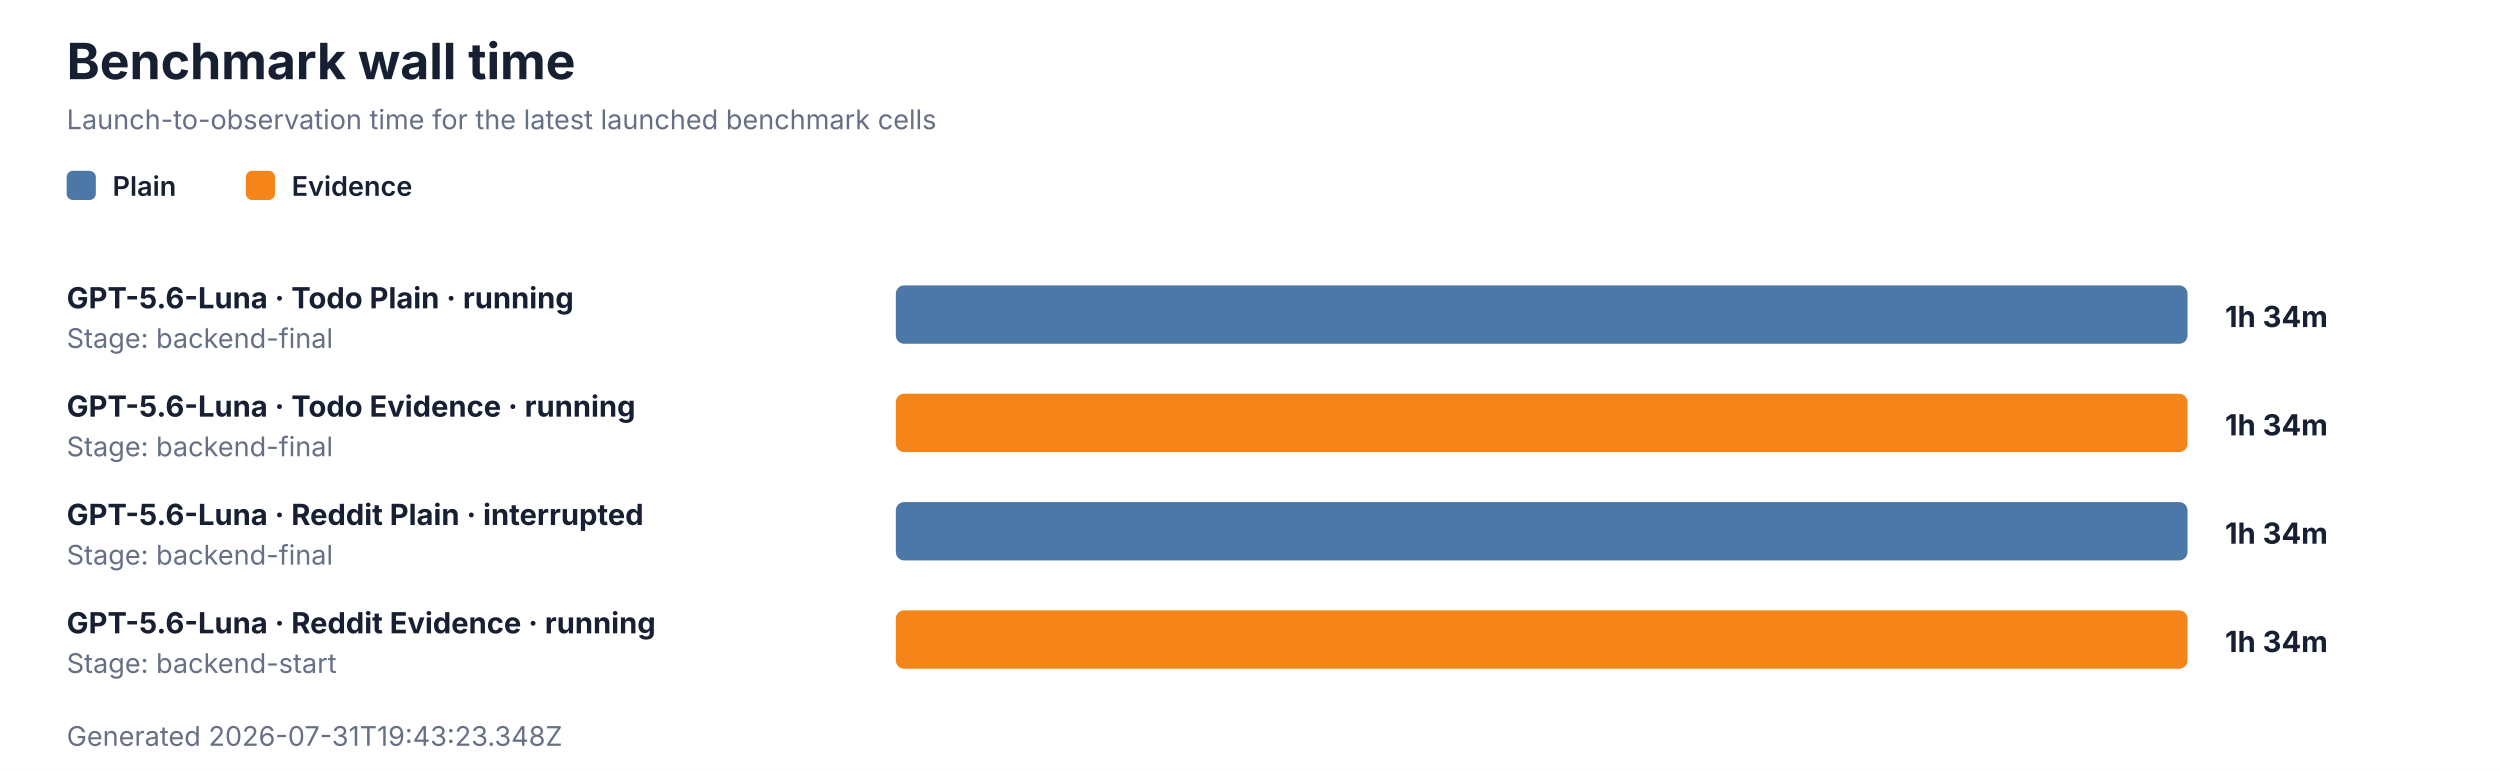
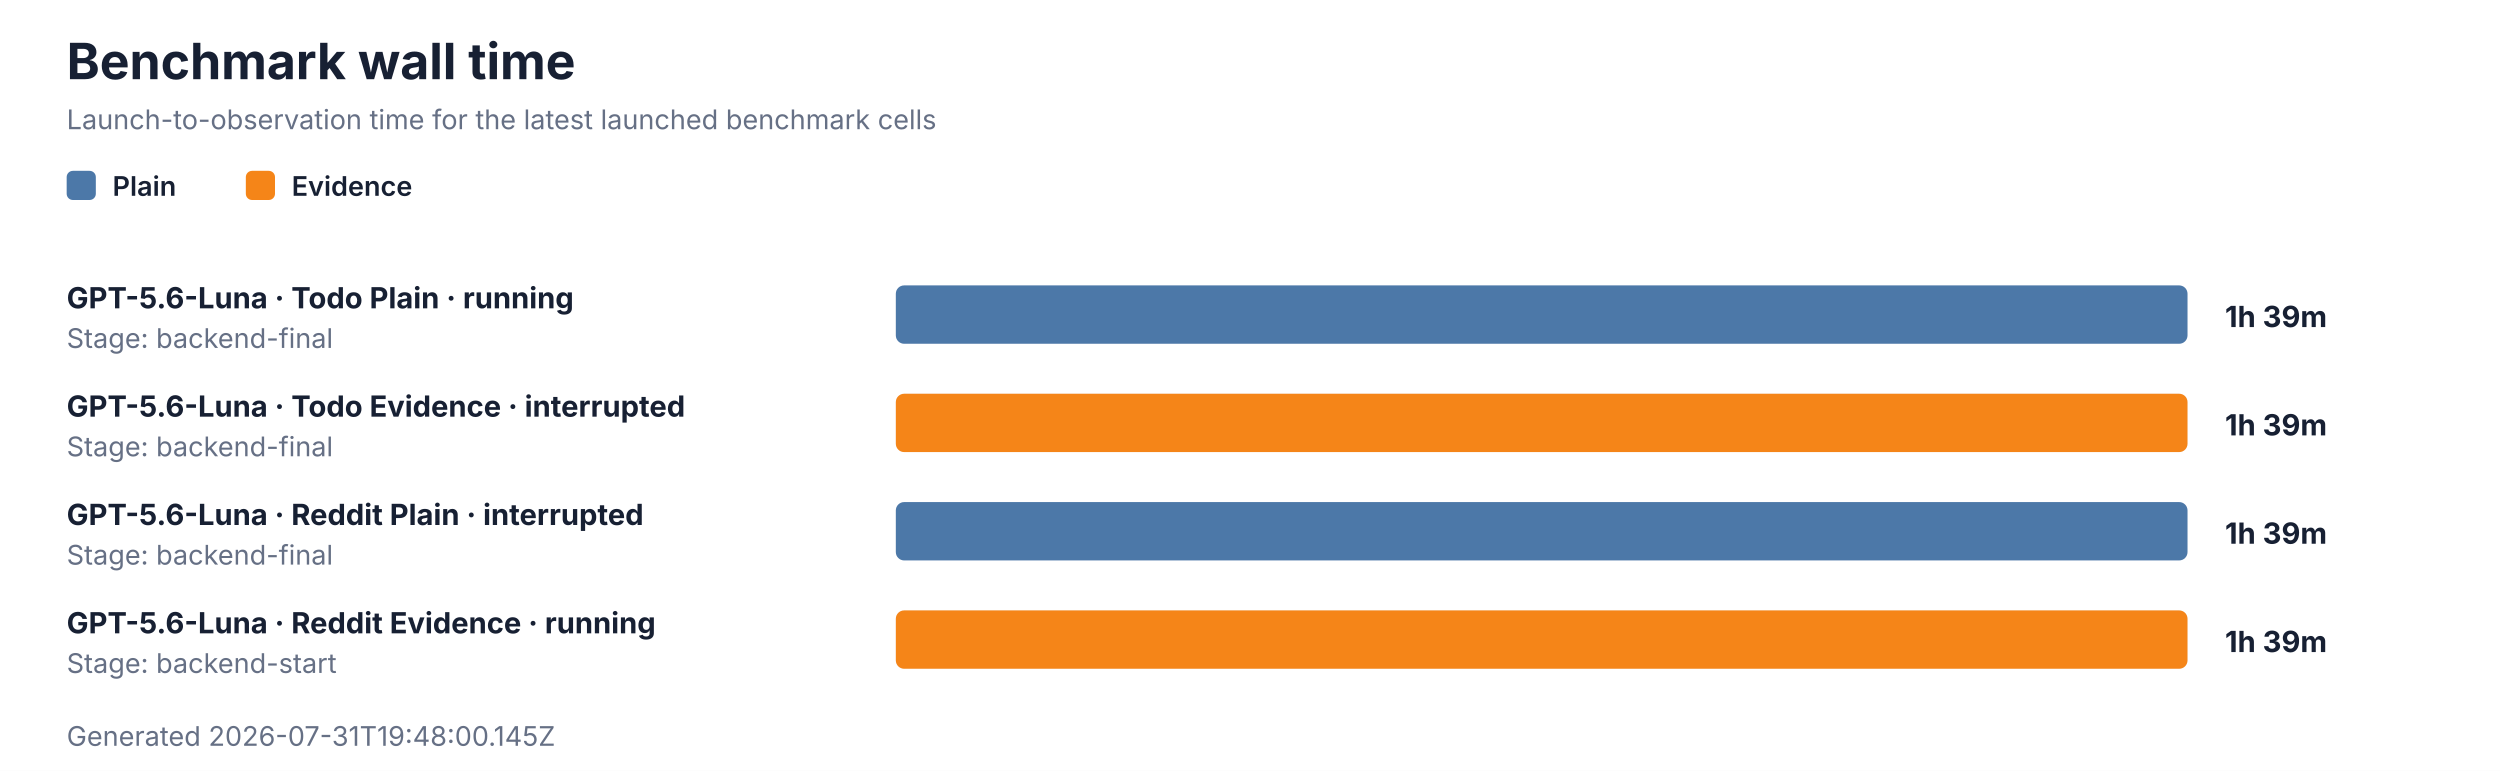
<svg xmlns="http://www.w3.org/2000/svg" role="img" aria-labelledby="title description" viewBox="0 0 1200 370" width="1200" height="370">
  <style>
  text { font-family: Inter, ui-sans-serif, system-ui, -apple-system, BlinkMacSystemFont, 'Segoe UI', sans-serif; fill: #172033; }
  .title { font-size: 24px; font-weight: 700; }
  .subtitle, .stage, .generated { font-size: 13px; fill: #667085; }
  .label { font-size: 14px; font-weight: 650; }
  .value { font-size: 14px; font-weight: 700; }
  .legend { font-size: 13px; font-weight: 600; }
  .empty { font-size: 15px; fill: #667085; }
  .track { fill: #eef1f6; }
</style>
  <rect width="1200" height="370" fill="#ffffff" />
  <text x="32" y="38" class="title">Benchmark wall time</text>
  <text x="32" y="62" class="subtitle">Launch-to-observation time for the latest launched benchmark cells</text>
  <rect x="32" y="82" width="14" height="14" rx="3" fill="#4c78a8" />
  <text x="54" y="94" class="legend">Plain</text>
  <rect x="118" y="82" width="14" height="14" rx="3" fill="#f58518" />
  <text x="140" y="94" class="legend">Evidence</text>
  <text x="32" y="148" class="label">GPT-5.6-Luna · Todo Plain · running</text>
  <text x="32" y="167" class="stage">Stage: backend-final</text>
  <rect x="430" y="137" width="620" height="28" rx="4" class="track" />
  <rect x="430" y="137" width="620" height="28" rx="4" fill="#4c78a8" />
-   <text x="1068" y="157" class="value">1h 34m</text>
-   <text x="32" y="200" class="label">GPT-5.6-Luna · Todo Evidence · running</text>
+   <text x="1068" y="157" class="value">1h 39m</text>
+   <text x="32" y="200" class="label">GPT-5.6-Luna · Todo Evidence · interrupted</text>
  <text x="32" y="219" class="stage">Stage: backend-final</text>
  <rect x="430" y="189" width="620" height="28" rx="4" class="track" />
  <rect x="430" y="189" width="620" height="28" rx="4" fill="#f58518" />
-   <text x="1068" y="209" class="value">1h 34m</text>
+   <text x="1068" y="209" class="value">1h 39m</text>
  <text x="32" y="252" class="label">GPT-5.6-Luna · Reddit Plain · interrupted</text>
  <text x="32" y="271" class="stage">Stage: backend-final</text>
  <rect x="430" y="241" width="620" height="28" rx="4" class="track" />
  <rect x="430" y="241" width="620" height="28" rx="4" fill="#4c78a8" />
-   <text x="1068" y="261" class="value">1h 34m</text>
+   <text x="1068" y="261" class="value">1h 39m</text>
  <text x="32" y="304" class="label">GPT-5.6-Luna · Reddit Evidence · running</text>
  <text x="32" y="323" class="stage">Stage: backend-start</text>
  <rect x="430" y="293" width="620" height="28" rx="4" class="track" />
  <rect x="430" y="293" width="620" height="28" rx="4" fill="#f58518" />
-   <text x="1068" y="313" class="value">1h 34m</text>
-   <text x="32" y="358" class="generated">Generated 2026-07-31T19:43:23.348Z</text>
+   <text x="1068" y="313" class="value">1h 39m</text>
+   <text x="32" y="358" class="generated">Generated 2026-07-31T19:48:00.145Z</text>
</svg>
